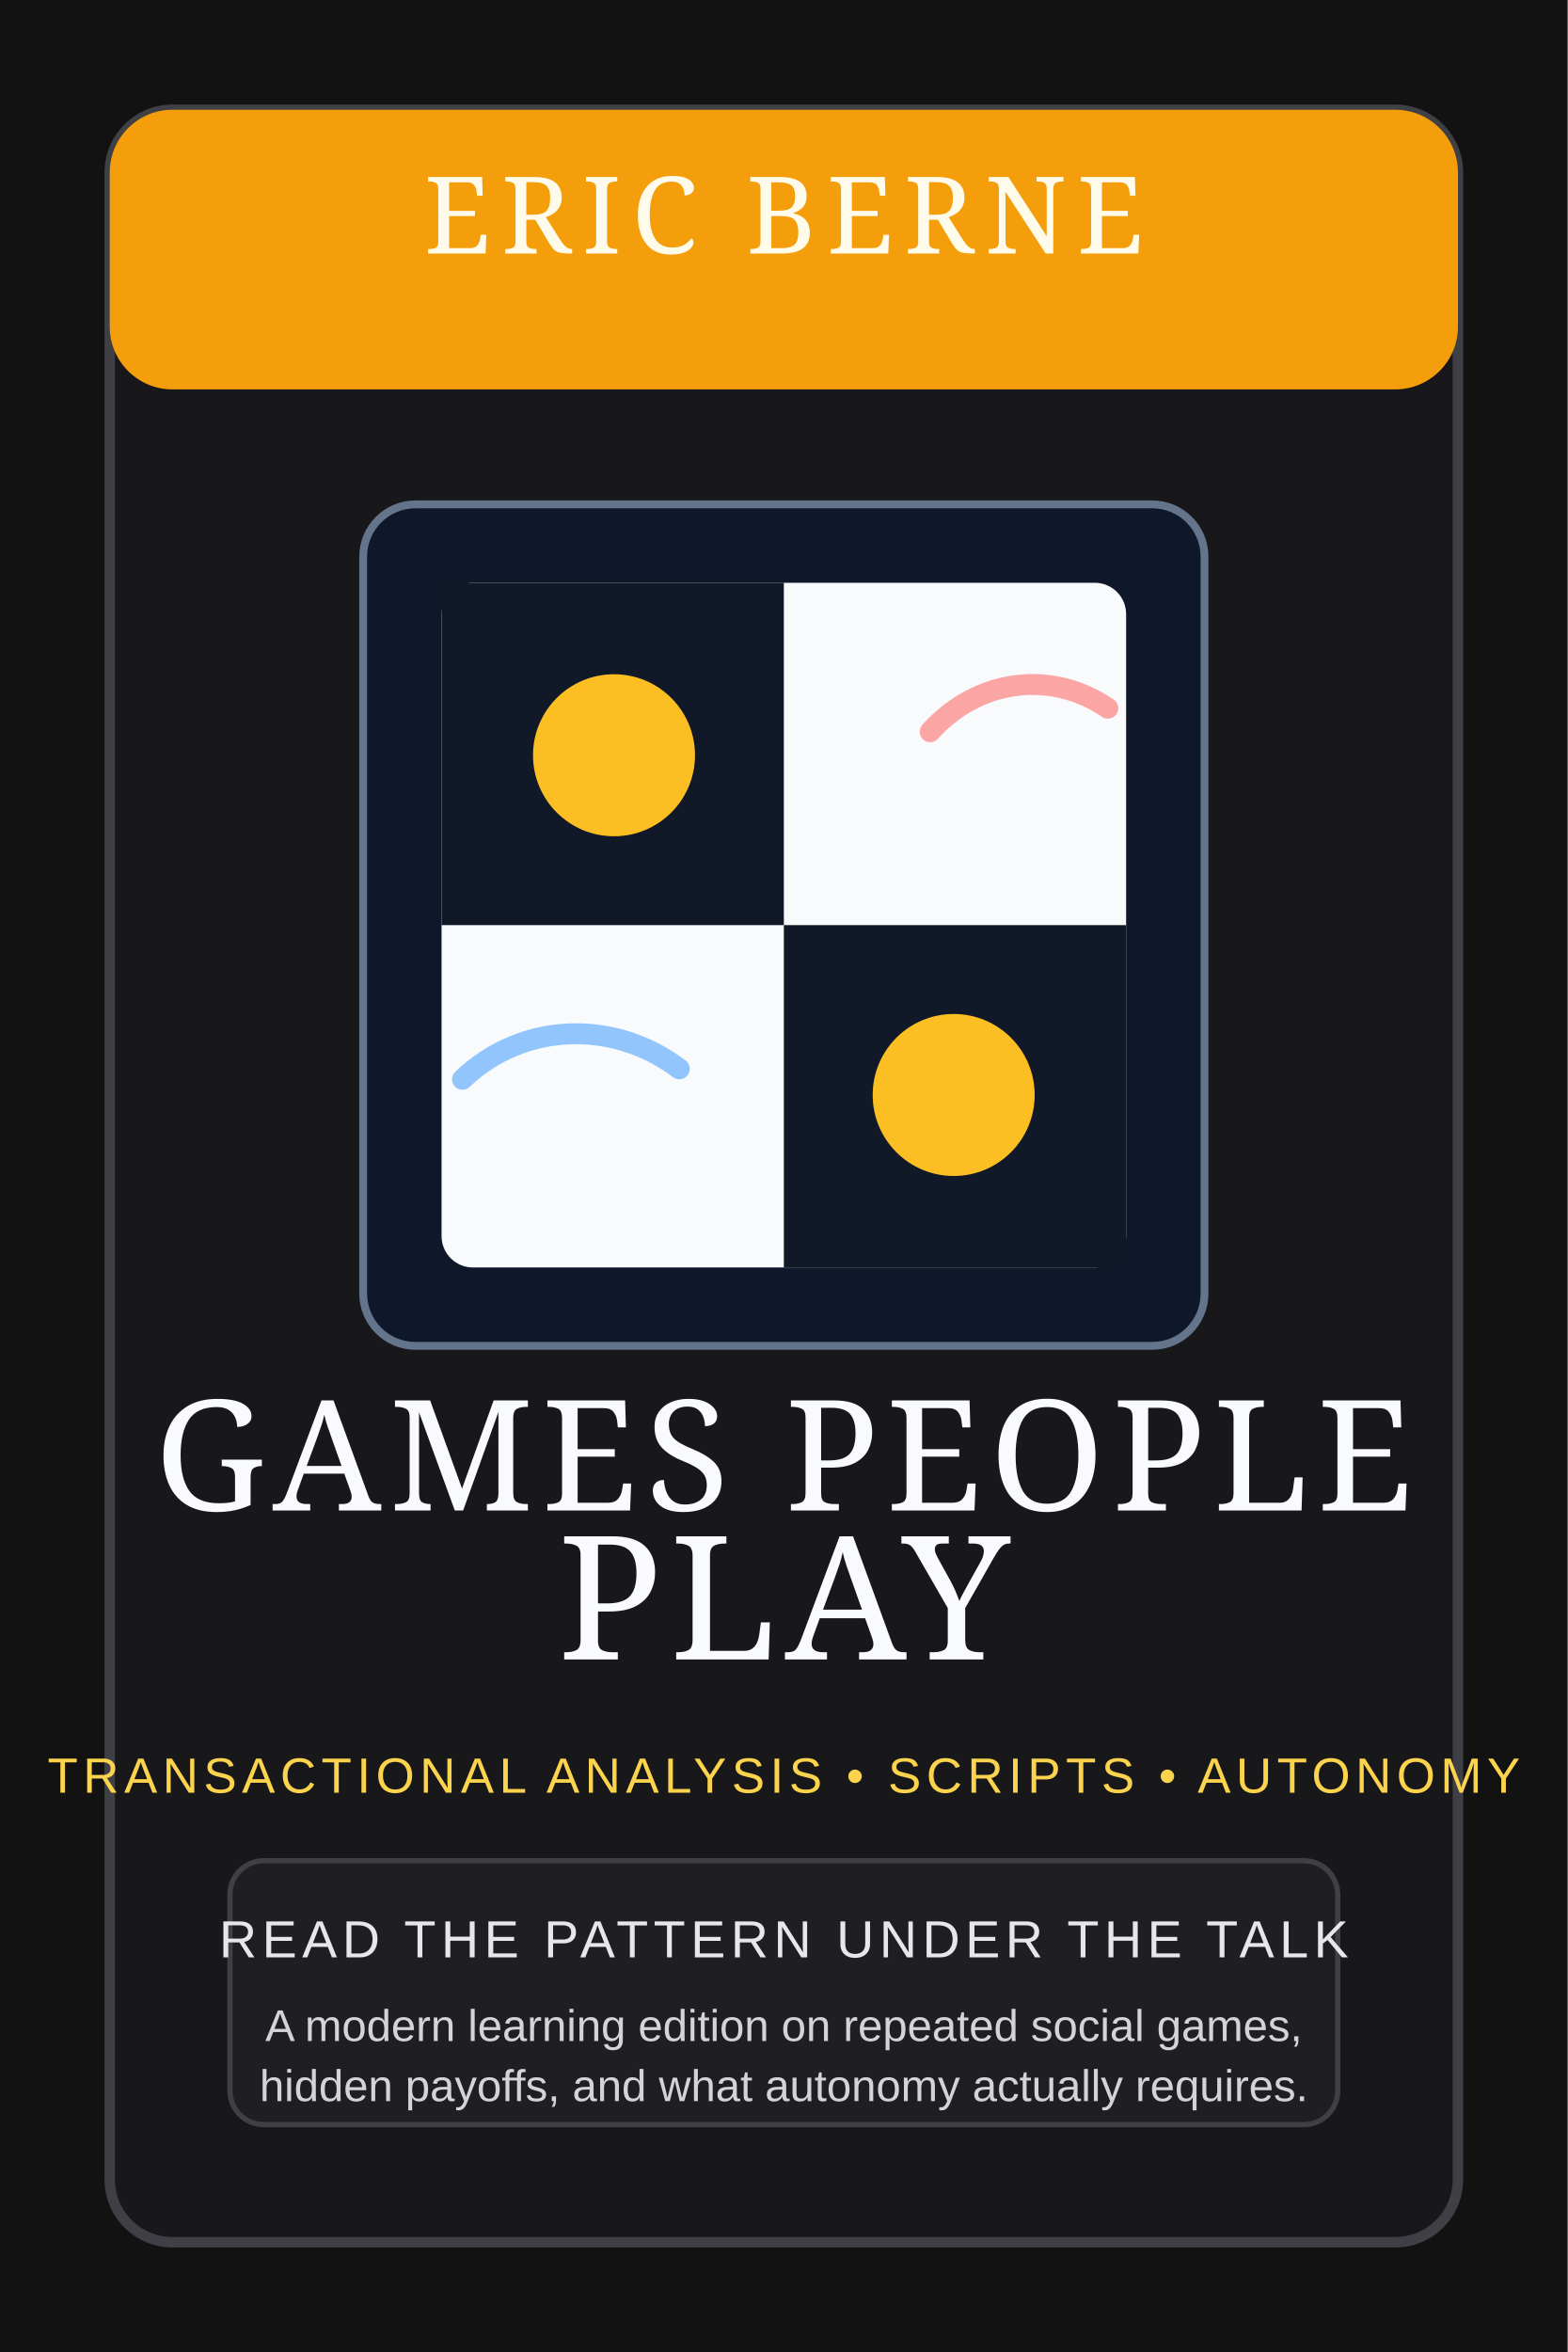
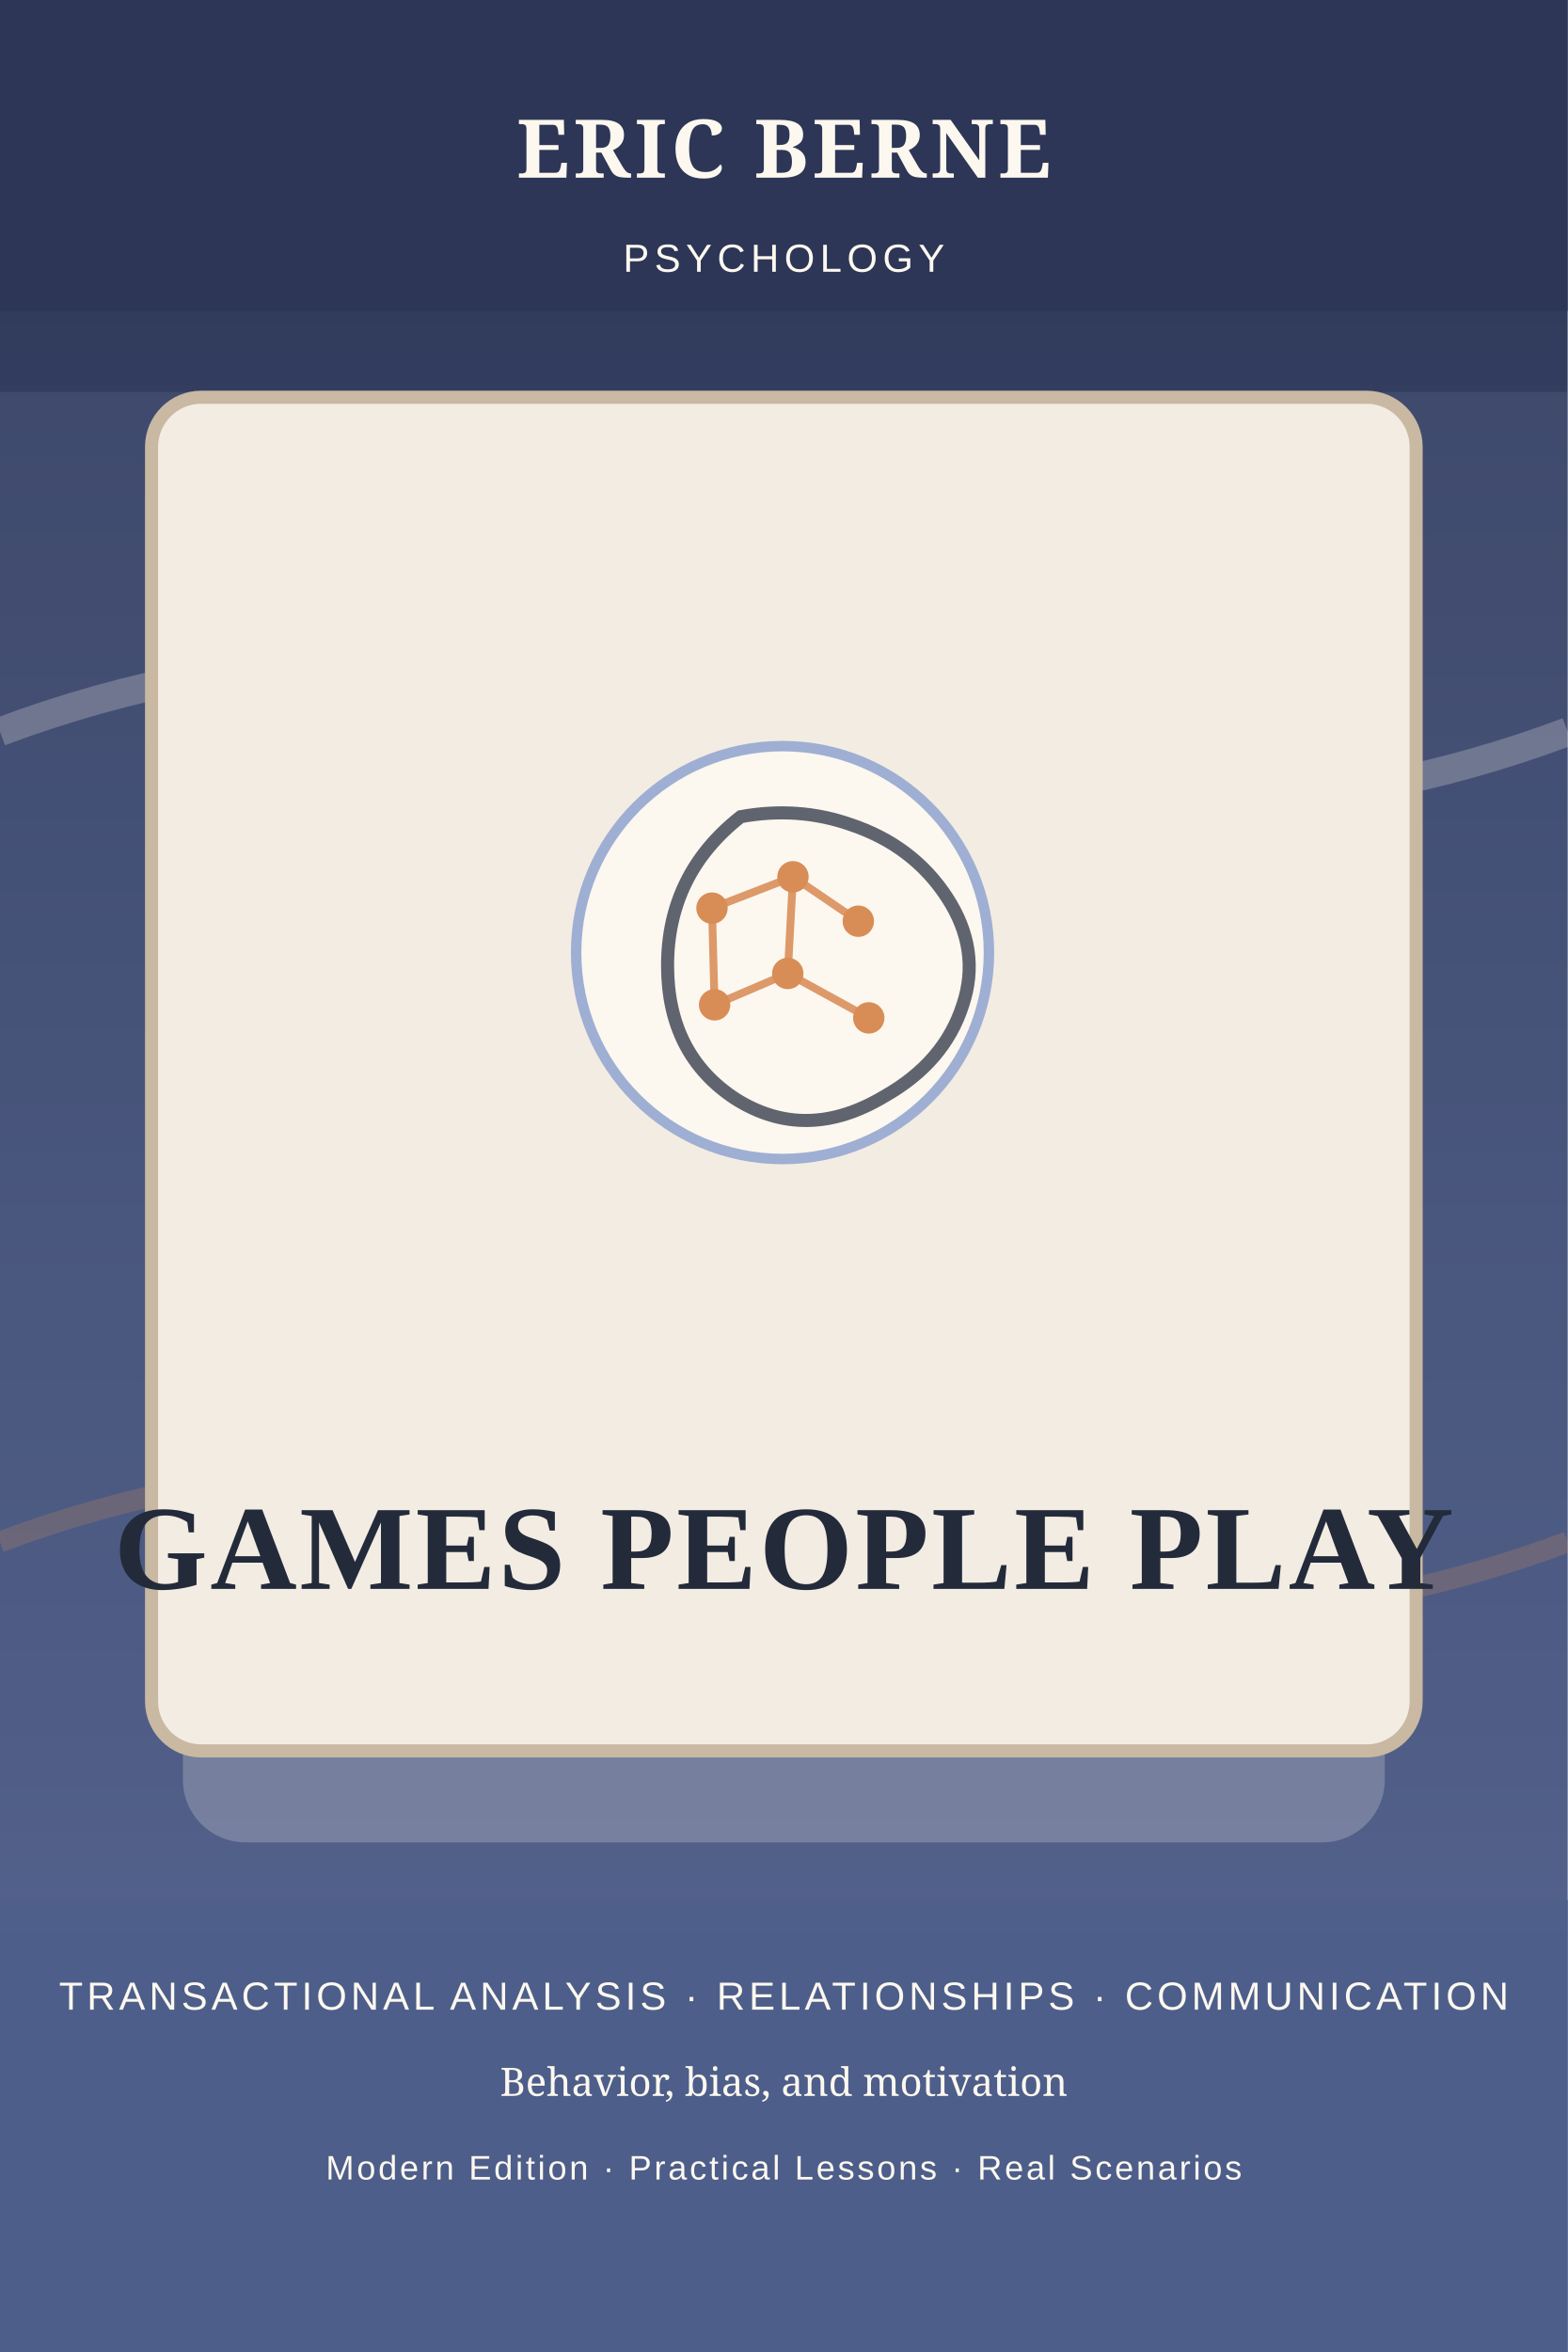
- <svg xmlns="http://www.w3.org/2000/svg" width="1200" height="1800" viewBox="0 0 1200 1800" fill="none">
-   <rect width="1200" height="1800" fill="#121212" />
-   <rect x="84" y="84" width="1032" height="1632" rx="48" fill="#18181B" stroke="#3F3F46" stroke-width="8" />
-   <rect x="84" y="84" width="1032" height="214" rx="48" fill="#F59E0B" />
-   <text x="600" y="194" text-anchor="middle" fill="#FFFBEB" font-family="Georgia, serif" font-size="82" letter-spacing="8">ERIC BERNE</text>
-   <rect x="278" y="386" width="644" height="644" rx="40" fill="#0F172A" stroke="#64748B" stroke-width="6" />
-   <rect x="338" y="446" width="524" height="524" rx="24" fill="#F8FAFC" />
-   <rect x="338" y="446" width="262" height="262" fill="#111827" />
-   <rect x="600" y="708" width="262" height="262" fill="#111827" />
-   <circle cx="470" cy="578" r="62" fill="#FBBF24" />
-   <circle cx="730" cy="838" r="62" fill="#FBBF24" />
-   <path d="M712 560C748 520 804 512 848 542" stroke="#FCA5A5" stroke-width="16" stroke-linecap="round" />
-   <path d="M354 826C400 782 470 780 520 818" stroke="#93C5FD" stroke-width="16" stroke-linecap="round" />
-   <text x="600" y="1156" text-anchor="middle" fill="#F8FAFC" font-family="Georgia, serif" font-size="118" letter-spacing="6">GAMES PEOPLE</text>
-   <text x="600" y="1270" text-anchor="middle" fill="#F8FAFC" font-family="Georgia, serif" font-size="132" letter-spacing="6">PLAY</text>
-   <text x="600" y="1372" text-anchor="middle" fill="#FCD34D" font-family="Arial, sans-serif" font-size="38" letter-spacing="4">TRANSACTIONAL ANALYSIS • SCRIPTS • AUTONOMY</text>
-   <rect x="176" y="1424" width="848" height="202" rx="26" fill="#1F1F23" stroke="#3F3F46" stroke-width="4" />
-   <text x="600" y="1498" text-anchor="middle" fill="#E5E7EB" font-family="Arial, sans-serif" font-size="40" letter-spacing="4">READ THE PATTERN UNDER THE TALK</text>
-   <text x="600" y="1562" text-anchor="middle" fill="#D4D4D8" font-family="Arial, sans-serif" font-size="34">A modern learning edition on repeated social games,</text>
-   <text x="600" y="1608" text-anchor="middle" fill="#D4D4D8" font-family="Arial, sans-serif" font-size="34">hidden payoffs, and what autonomy actually requires.</text>
+ <svg xmlns="http://www.w3.org/2000/svg" width="1200" height="1800" viewBox="0 0 1200 1800" fill="none" role="img" aria-labelledby="title desc">
+   <defs>
+     <linearGradient id="g116034736" x1="0" y1="0" x2="0" y2="1800" gradientUnits="userSpaceOnUse">
+       <stop offset="0%" stop-color="#2D3656" />
+       <stop offset="100%" stop-color="#4E5E8A" />
+     </linearGradient>
+   </defs>
+   <rect width="1200" height="1800" fill="url(#g116034736)" />
+   <rect x="0" y="300" width="1200" height="1180" fill="#9AACD2" opacity="0.12" />
+   <rect x="140" y="360" width="920" height="1050" rx="48" fill="#FDF8EF" opacity="0.22" />
+   <path d="M0 560 Q300 448 600 560 T1200 560" stroke="#FDF8EF" stroke-width="22" opacity="0.24" />
+   <path d="M0 1180 Q300 1068 600 1180 T1200 1180" stroke="#D88D57" stroke-width="16" opacity="0.22" />
+   <rect x="116" y="304" width="968" height="1036" rx="38" fill="#F3ECE2" stroke="#C9B8A2" stroke-width="10" />
+   <g transform="translate(419 549)">
+     <circle cx="180" cy="180" r="158" fill="#FDF8EF" opacity="0.95" stroke="#9AACD2" stroke-width="8" />
+     <path d="M148 76 Q92 120 92 190 Q92 258 144 292 Q198 326 258 290 Q304 264 318 220 Q332 178 306 138 Q280 98 232 82 Q192 68 148 76 Z" fill="none" stroke="#232B3B" stroke-width="10" opacity="0.72" />
+     <g stroke="#D88D57" stroke-width="6" opacity="0.88">
+       <line x1="126" y1="146" x2="188" y2="122" />
+       <line x1="188" y1="122" x2="238" y2="156" />
+       <line x1="188" y1="122" x2="184" y2="196" />
+       <line x1="184" y1="196" x2="246" y2="230" />
+       <line x1="126" y1="146" x2="128" y2="220" />
+       <line x1="128" y1="220" x2="184" y2="196" />
+     </g>
+     <g fill="#D88D57">
+       <circle cx="126" cy="146" r="12" />
+       <circle cx="188" cy="122" r="12" />
+       <circle cx="238" cy="156" r="12" />
+       <circle cx="184" cy="196" r="12" />
+       <circle cx="128" cy="220" r="12" />
+       <circle cx="246" cy="230" r="12" />
+     </g>
+   </g>
+   <rect x="0" y="0" width="1200" height="238" fill="#2D3656" opacity="0.93" />
+   <rect x="0" y="1454" width="1200" height="346" fill="#4E5E8A" opacity="0.95" />
+   <text x="600" y="136" text-anchor="middle" fill="#FDF8EF" font-family="Georgia, serif" font-size="62" font-weight="700" letter-spacing="3">ERIC BERNE</text>
+   <text x="600" y="208" text-anchor="middle" fill="#FDF8EF" font-family="'Trebuchet MS', Arial, sans-serif" font-size="30" letter-spacing="4">PSYCHOLOGY</text>
+   <text x="600" y="1216" text-anchor="middle" fill="#232B3B" font-family="Georgia, 'Times New Roman', serif" font-size="92" font-weight="700" letter-spacing="2">GAMES PEOPLE PLAY</text>
+   <text x="600" y="1538" text-anchor="middle" fill="#FDF8EF" font-family="'Trebuchet MS', Arial, sans-serif" font-size="30" letter-spacing="3">TRANSACTIONAL ANALYSIS  ·  RELATIONSHIPS  ·  COMMUNICATION</text>
+   <text x="600" y="1604" text-anchor="middle" fill="#FDF8EF" font-family="Georgia, serif" font-size="30">Behavior, bias, and motivation</text>
+   <text x="600" y="1668" text-anchor="middle" fill="#FDF8EF" font-family="'Trebuchet MS', Arial, sans-serif" font-size="26" letter-spacing="2">Modern Edition · Practical Lessons · Real Scenarios</text>
</svg>
